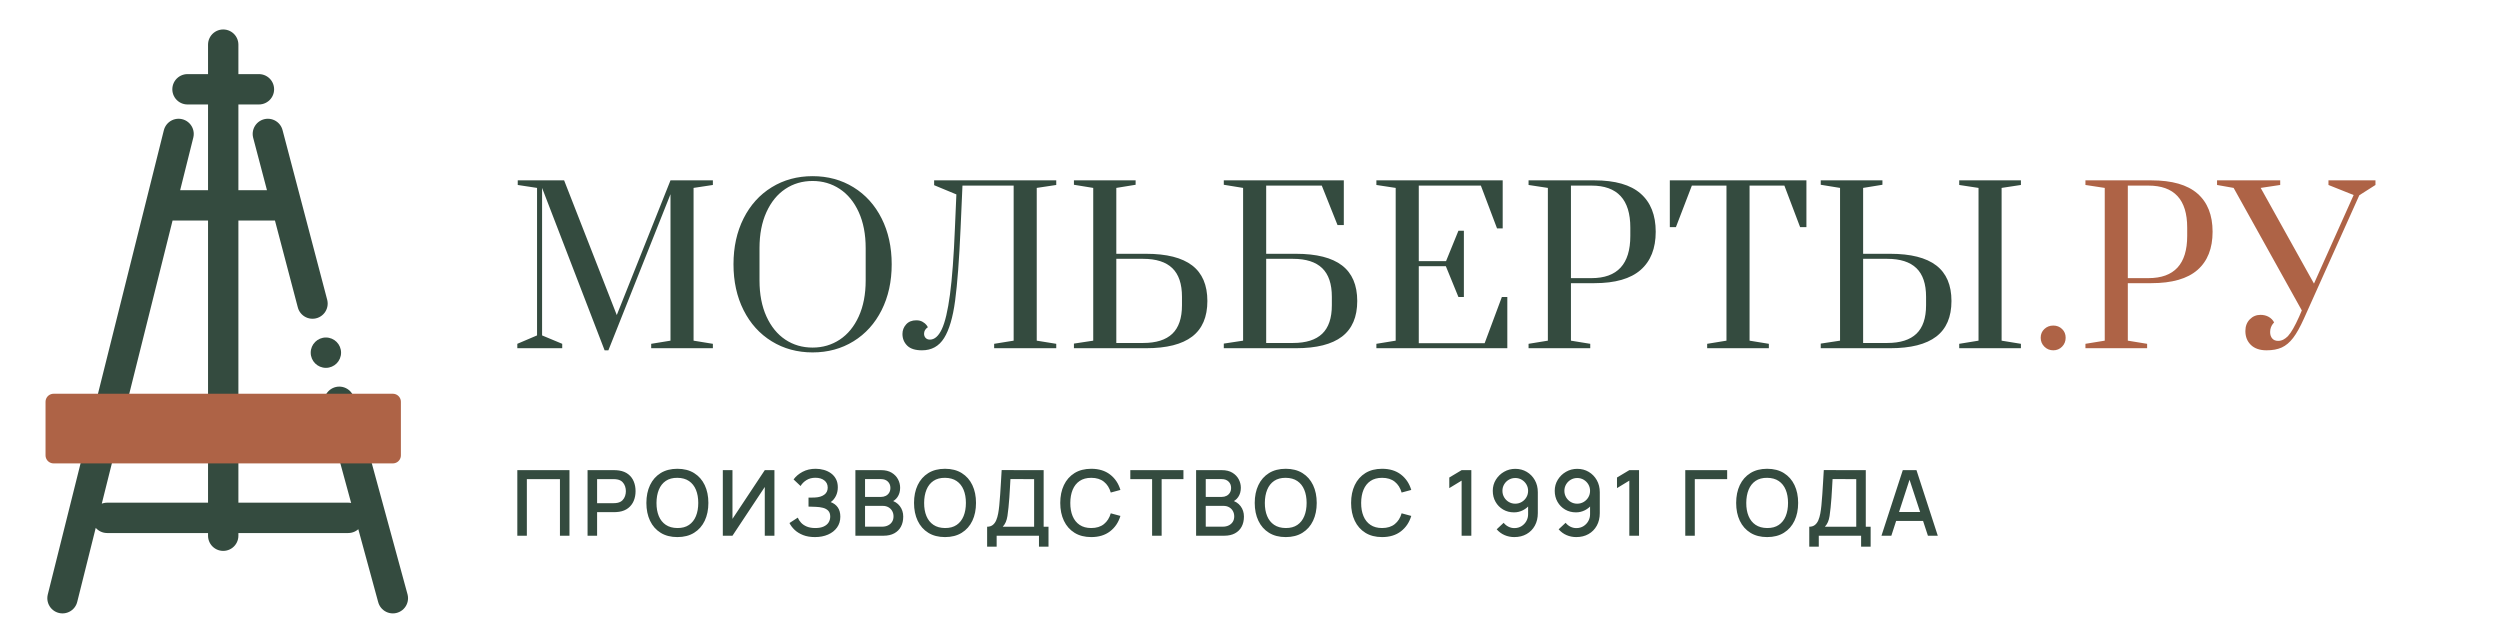
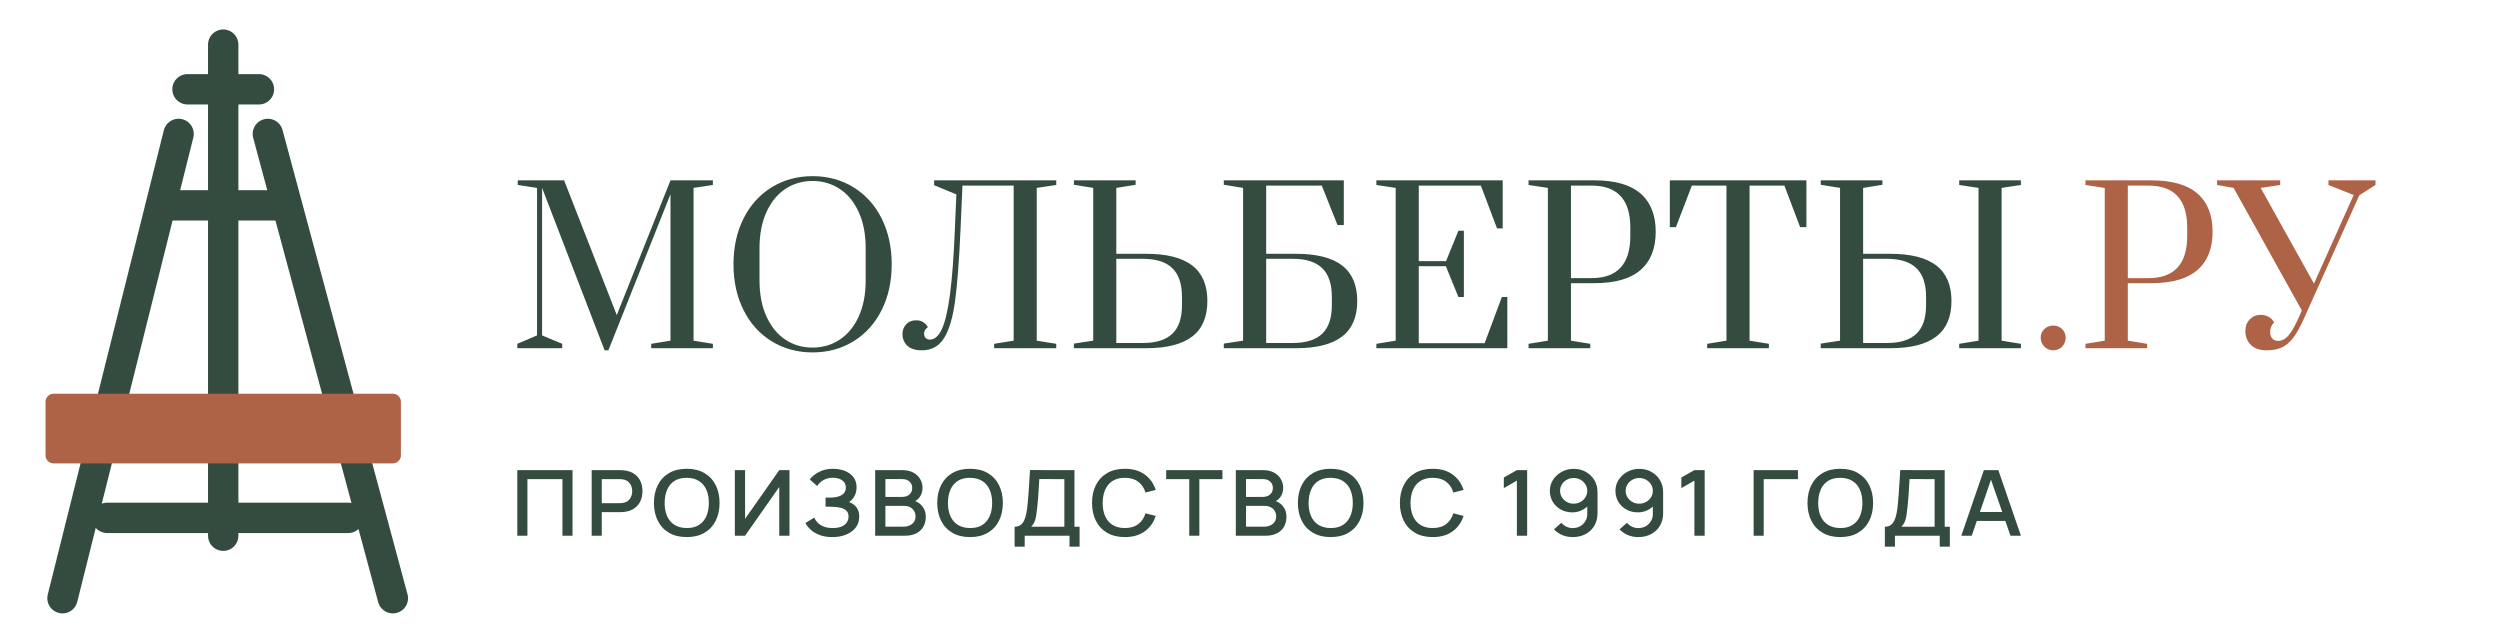
<svg xmlns="http://www.w3.org/2000/svg" viewBox="0 0 280 72" width="560" height="144" role="img" aria-labelledby="title desc">
  <g fill="none" stroke="#344b3f" stroke-width="3.4" stroke-linecap="round" stroke-linejoin="round">
-     <path d="M25 5v55M20 15 7 67M30 15l5 19m3 11 6 22M12 58h27M19 23h12M21 10h8" />
-     <circle cx="36.5" cy="39.5" r="1.7" fill="#344b3f" stroke="none" />
+     <path d="M25 5v55M20 15 7 67M30 15 44 67M12 58h27M19 23h12M21 10h8" />
    <path d="M6 45h38v6H6Z" fill="#ae6346" stroke="#ae6346" stroke-width="1.8" />
  </g>
  <path fill="#344b3f" d="M67.716 39.235 60.713 21.046V37.566L62.969 38.507V39.0H57.94V38.507L60.149 37.566V21.046L57.987 20.717V20.2H63.181L69.079 35.287L75.095 20.2H79.842V20.717L77.68 21.046V38.154L79.842 38.507V39.0H72.933V38.507L75.095 38.154V21.751L68.139 39.235ZM82.151 29.6Q82.151 26.709 83.279 24.465Q84.407 22.221 86.428 20.976Q88.449 19.73 91.011 19.73Q93.572 19.73 95.593 20.976Q97.614 22.221 98.742 24.465Q99.87 26.709 99.87 29.6Q99.87 32.49 98.742 34.735Q97.614 36.979 95.593 38.224Q93.572 39.47 91.011 39.47Q88.449 39.47 86.428 38.224Q84.407 36.979 83.279 34.735Q82.151 32.49 82.151 29.6ZM96.956 31.41V27.791Q96.956 25.464 96.18 23.76Q95.405 22.056 94.054 21.163Q92.703 20.27 91.011 20.27Q89.295 20.27 87.956 21.163Q86.616 22.056 85.84 23.76Q85.065 25.464 85.065 27.791V31.41Q85.065 33.736 85.84 35.44Q86.616 37.144 87.956 38.037Q89.295 38.929 91.011 38.929Q92.703 38.929 94.054 38.037Q95.405 37.144 96.18 35.44Q96.956 33.736 96.956 31.41ZM101.075 37.402Q101.075 36.791 101.486 36.333Q101.897 35.874 102.626 35.874Q103.049 35.874 103.342 36.051Q103.636 36.227 103.765 36.403Q103.895 36.58 103.918 36.65Q103.495 36.932 103.495 37.379Q103.495 37.66 103.671 37.849Q103.848 38.036 104.153 38.036Q104.928 38.036 105.481 36.873Q106.033 35.71 106.397 32.984Q106.761 30.258 106.95 25.581L107.114 21.774L104.623 20.741V20.2H118.3V20.717L116.115 21.046V38.154L118.3 38.507V39.0H111.344V38.507L113.529 38.154V20.788H107.796L107.584 25.605Q107.349 30.869 106.973 33.677Q106.597 36.486 105.739 37.86Q104.882 39.235 103.26 39.235Q102.132 39.235 101.603 38.706Q101.075 38.178 101.075 37.402ZM120.28 38.483 122.442 38.154V21.046L120.28 20.694V20.2H127.189V20.694L125.027 21.046V28.425H128.364Q131.819 28.425 133.522 29.729Q135.226 31.034 135.226 33.712Q135.226 36.392 133.522 37.696Q131.819 39.0 128.364 39.0H120.28ZM128.035 38.413Q130.221 38.413 131.302 37.379Q132.382 36.344 132.382 34.182V33.242Q132.382 31.081 131.302 30.035Q130.221 28.989 128.035 28.989H125.027V38.413ZM137.065 38.483 139.227 38.154V21.046L137.065 20.694V20.2H150.507V25.206H149.802L148.04 20.788H141.812V28.425H145.149Q148.603 28.425 150.307 29.729Q152.011 31.034 152.011 33.712Q152.011 36.392 150.307 37.696Q148.603 39.0 145.149 39.0H137.065ZM144.82 38.413Q147.006 38.413 148.087 37.379Q149.167 36.344 149.167 34.182V33.242Q149.167 31.081 148.087 30.035Q147.006 28.989 144.82 28.989H141.812V38.413ZM154.155 39.0V38.507L156.317 38.154V21.046L154.155 20.717V20.2H168.302V25.581H167.668L165.858 20.788H158.903V29.248H161.957L163.344 25.84H163.955V33.266H163.344L161.934 29.812H158.903V38.436H166.281L168.208 33.266H168.82V39.0ZM171.199 38.507 173.361 38.154V21.046L171.199 20.717V20.2H178.578Q182.056 20.2 183.748 21.681Q185.44 23.161 185.44 25.957Q185.44 28.754 183.748 30.234Q182.056 31.715 178.578 31.715H175.946V38.154L178.108 38.507V39.0H171.199ZM178.249 31.151Q182.596 31.151 182.596 26.428V25.488Q182.596 20.788 178.249 20.788H175.946V31.151ZM191.203 39.0V38.507L193.365 38.154V20.788H189.488L187.702 25.441H187.02V20.2H202.319V25.441H201.614L199.851 20.788H195.951V38.154L198.112 38.507V39.0ZM203.923 38.483 206.085 38.154V21.046L203.923 20.694V20.2H210.832V20.694L208.67 21.046V28.425H211.702Q215.156 28.425 216.86 29.729Q218.564 31.034 218.564 33.712Q218.564 36.392 216.86 37.696Q215.156 39.0 211.702 39.0H203.923ZM219.433 39.0V38.507L221.595 38.154V21.046L219.433 20.717V20.2H226.342V20.717L224.18 21.046V38.154L226.342 38.507V39.0ZM211.373 38.413Q213.558 38.413 214.639 37.379Q215.72 36.344 215.72 34.182V33.242Q215.72 31.081 214.639 30.035Q213.558 28.989 211.373 28.989H208.67V38.413Z" />
  <path fill="#ae6346" d="M228.557 37.825Q228.557 37.237 228.968 36.85Q229.38 36.462 229.967 36.462Q230.555 36.462 230.954 36.85Q231.353 37.237 231.353 37.825Q231.353 38.413 230.954 38.824Q230.555 39.235 229.967 39.235Q229.38 39.235 228.968 38.824Q228.557 38.413 228.557 37.825ZM233.569 38.507 235.731 38.154V21.046L233.569 20.717V20.2H240.947Q244.425 20.2 246.118 21.681Q247.81 23.161 247.81 25.957Q247.81 28.754 246.118 30.234Q244.425 31.715 240.947 31.715H238.316V38.154L240.477 38.507V39.0H233.569ZM240.619 31.151Q244.966 31.151 244.966 26.428V25.488Q244.966 20.788 240.619 20.788H238.316V31.151ZM251.482 37.073Q251.482 36.274 251.975 35.769Q252.469 35.264 253.174 35.264Q253.691 35.264 254.09 35.487Q254.49 35.71 254.701 36.109Q254.678 36.133 254.56 36.274Q254.442 36.415 254.349 36.65Q254.255 36.885 254.255 37.191Q254.255 37.637 254.49 37.907Q254.725 38.178 255.148 38.178Q255.758 38.178 256.276 37.614Q256.793 37.05 257.498 35.475L257.803 34.77L250.166 21.046L248.309 20.717V20.2H255.383V20.717L253.197 21.046L259.166 31.762L263.608 21.845L260.788 20.717V20.2H266.052V20.717L264.242 21.869L258.038 35.687Q257.404 37.096 256.828 37.849Q256.252 38.6 255.559 38.918Q254.865 39.235 253.855 39.235Q252.727 39.235 252.104 38.636Q251.482 38.036 251.482 37.073Z" />
-   <path fill="#344b3f" transform="translate(-0.774 0)" d="M58.714 60.0V52.656H64.555V60.0H63.488V53.662H59.782V60.0ZM66.581 60.0V52.656H69.55Q69.657 52.656 69.815 52.664Q69.973 52.671 70.114 52.697Q70.73 52.792 71.14 53.114Q71.551 53.436 71.754 53.925Q71.957 54.414 71.957 55.009Q71.957 55.604 71.752 56.093Q71.547 56.581 71.137 56.903Q70.726 57.226 70.114 57.321Q69.973 57.341 69.813 57.351Q69.653 57.362 69.55 57.362H67.649V60.0ZM67.649 56.355H69.509Q69.609 56.355 69.734 56.345Q69.859 56.335 69.971 56.308Q70.299 56.229 70.497 56.024Q70.695 55.818 70.784 55.549Q70.872 55.279 70.872 55.009Q70.872 54.739 70.784 54.469Q70.695 54.2 70.497 53.994Q70.299 53.788 69.971 53.71Q69.859 53.681 69.734 53.672Q69.609 53.662 69.509 53.662H67.649ZM76.64 60.153Q75.54 60.153 74.764 59.67Q73.988 59.187 73.579 58.326Q73.169 57.464 73.169 56.328Q73.169 55.192 73.579 54.33Q73.988 53.469 74.764 52.986Q75.54 52.503 76.64 52.503Q77.74 52.503 78.516 52.986Q79.292 53.469 79.702 54.33Q80.112 55.192 80.112 56.328Q80.112 57.464 79.702 58.326Q79.292 59.187 78.516 59.67Q77.74 60.153 76.64 60.153ZM76.64 59.14Q77.421 59.147 77.94 58.794Q78.459 58.441 78.719 57.805Q78.979 57.169 78.979 56.328Q78.979 55.487 78.719 54.857Q78.459 54.227 77.94 53.875Q77.421 53.523 76.64 53.516Q75.86 53.509 75.342 53.861Q74.825 54.213 74.565 54.85Q74.305 55.487 74.301 56.328Q74.298 57.169 74.558 57.798Q74.818 58.427 75.339 58.78Q75.86 59.133 76.64 59.14ZM87.51 60.0H86.429V54.54L82.811 60.0H81.73V52.656H82.811V58.113L86.429 52.656H87.51ZM92.052 60.153Q91.287 60.153 90.72 59.929Q90.152 59.704 89.773 59.345Q89.395 58.985 89.196 58.579L90.125 57.974Q90.247 58.274 90.493 58.541Q90.738 58.808 91.133 58.974Q91.529 59.14 92.097 59.14Q92.661 59.14 93.03 58.969Q93.399 58.798 93.579 58.508Q93.759 58.218 93.759 57.858Q93.759 57.433 93.536 57.201Q93.314 56.969 92.948 56.875Q92.583 56.78 92.154 56.767Q91.794 56.755 91.637 56.749Q91.479 56.743 91.427 56.743Q91.374 56.743 91.328 56.743V55.73Q91.381 55.73 91.522 55.73Q91.663 55.73 91.817 55.727Q91.971 55.724 92.066 55.719Q92.698 55.689 93.088 55.41Q93.477 55.131 93.477 54.614Q93.477 54.098 93.097 53.804Q92.717 53.509 92.1 53.509Q91.517 53.509 91.094 53.775Q90.67 54.042 90.437 54.434L89.655 53.696Q90.021 53.186 90.658 52.845Q91.296 52.503 92.131 52.503Q92.605 52.503 93.049 52.629Q93.494 52.755 93.845 53.009Q94.196 53.263 94.403 53.654Q94.609 54.045 94.609 54.58Q94.609 55.116 94.393 55.549Q94.177 55.981 93.814 56.236Q94.322 56.423 94.607 56.829Q94.891 57.234 94.891 57.865Q94.891 58.567 94.522 59.08Q94.154 59.594 93.512 59.873Q92.87 60.153 92.052 60.153ZM96.578 60.0V52.656H99.464Q100.165 52.656 100.637 52.941Q101.11 53.226 101.35 53.678Q101.589 54.13 101.589 54.631Q101.589 55.237 101.292 55.671Q100.994 56.105 100.488 56.263L100.481 56.012Q101.183 56.185 101.559 56.688Q101.936 57.19 101.936 57.858Q101.936 58.506 101.679 58.986Q101.423 59.466 100.93 59.733Q100.438 60.0 99.74 60.0ZM97.659 58.987H99.576Q99.94 58.987 100.228 58.847Q100.516 58.708 100.682 58.451Q100.848 58.195 100.848 57.838Q100.848 57.504 100.701 57.238Q100.554 56.972 100.283 56.815Q100.012 56.658 99.644 56.658H97.659ZM97.659 55.655H99.451Q99.745 55.655 99.982 55.534Q100.219 55.413 100.358 55.187Q100.498 54.961 100.498 54.642Q100.498 54.213 100.213 53.936Q99.928 53.659 99.451 53.659H97.659ZM106.616 60.153Q105.516 60.153 104.74 59.67Q103.964 59.187 103.554 58.326Q103.145 57.464 103.145 56.328Q103.145 55.192 103.554 54.33Q103.964 53.469 104.74 52.986Q105.516 52.503 106.616 52.503Q107.716 52.503 108.492 52.986Q109.268 53.469 109.678 54.33Q110.087 55.192 110.087 56.328Q110.087 57.464 109.678 58.326Q109.268 59.187 108.492 59.67Q107.716 60.153 106.616 60.153ZM106.616 59.14Q107.396 59.147 107.916 58.794Q108.435 58.441 108.695 57.805Q108.955 57.169 108.955 56.328Q108.955 55.487 108.695 54.857Q108.435 54.227 107.916 53.875Q107.396 53.523 106.616 53.516Q105.836 53.509 105.318 53.861Q104.8 54.213 104.54 54.85Q104.28 55.487 104.277 56.328Q104.273 57.169 104.534 57.798Q104.794 58.427 105.315 58.78Q105.836 59.133 106.616 59.14ZM111.332 61.224V58.994Q111.711 58.994 111.956 58.802Q112.202 58.611 112.346 58.278Q112.489 57.945 112.568 57.515Q112.647 57.086 112.692 56.614Q112.753 55.969 112.795 55.356Q112.838 54.742 112.875 54.083Q112.913 53.424 112.96 52.649L117.663 52.656V58.994H118.207V61.224H117.139V60.0H112.399V61.224ZM113.083 58.994H116.595V53.662L113.943 53.656Q113.909 54.218 113.883 54.722Q113.856 55.225 113.82 55.737Q113.783 56.25 113.725 56.838Q113.671 57.399 113.608 57.79Q113.545 58.181 113.425 58.465Q113.305 58.749 113.083 58.994ZM122.994 60.153Q121.894 60.153 121.118 59.67Q120.342 59.187 119.932 58.326Q119.522 57.464 119.522 56.328Q119.522 55.192 119.932 54.33Q120.342 53.469 121.118 52.986Q121.894 52.503 122.994 52.503Q124.265 52.503 125.1 53.145Q125.935 53.786 126.261 54.873L125.18 55.165Q124.962 54.395 124.416 53.956Q123.869 53.516 122.994 53.516Q122.213 53.516 121.694 53.868Q121.175 54.22 120.913 54.853Q120.651 55.487 120.648 56.328Q120.644 57.169 120.906 57.802Q121.168 58.434 121.691 58.787Q122.213 59.14 122.994 59.14Q123.869 59.14 124.416 58.698Q124.962 58.256 125.18 57.491L126.261 57.783Q125.935 58.87 125.1 59.511Q124.265 60.153 122.994 60.153ZM129.81 60.0V53.662H127.369V52.656H133.319V53.662H130.878V60.0ZM134.737 60.0V52.656H137.624Q138.324 52.656 138.797 52.941Q139.269 53.226 139.509 53.678Q139.749 54.13 139.749 54.631Q139.749 55.237 139.451 55.671Q139.154 56.105 138.647 56.263L138.64 56.012Q139.342 56.185 139.719 56.688Q140.095 57.19 140.095 57.858Q140.095 58.506 139.839 58.986Q139.582 59.466 139.09 59.733Q138.598 60.0 137.899 60.0ZM135.818 58.987H137.736Q138.1 58.987 138.388 58.847Q138.676 58.708 138.842 58.451Q139.007 58.195 139.007 57.838Q139.007 57.504 138.86 57.238Q138.713 56.972 138.442 56.815Q138.171 56.658 137.804 56.658H135.818ZM135.818 55.655H137.61Q137.904 55.655 138.141 55.534Q138.378 55.413 138.518 55.187Q138.657 54.961 138.657 54.642Q138.657 54.213 138.372 53.936Q138.088 53.659 137.61 53.659H135.818ZM144.775 60.153Q143.676 60.153 142.899 59.67Q142.123 59.187 141.714 58.326Q141.304 57.464 141.304 56.328Q141.304 55.192 141.714 54.33Q142.123 53.469 142.899 52.986Q143.676 52.503 144.775 52.503Q145.875 52.503 146.651 52.986Q147.427 53.469 147.837 54.33Q148.247 55.192 148.247 56.328Q148.247 57.464 147.837 58.326Q147.427 59.187 146.651 59.67Q145.875 60.153 144.775 60.153ZM144.775 59.14Q145.556 59.147 146.075 58.794Q146.594 58.441 146.854 57.805Q147.115 57.169 147.115 56.328Q147.115 55.487 146.854 54.857Q146.594 54.227 146.075 53.875Q145.556 53.523 144.775 53.516Q143.995 53.509 143.477 53.861Q142.96 54.213 142.7 54.85Q142.44 55.487 142.436 56.328Q142.433 57.169 142.693 57.798Q142.953 58.427 143.474 58.78Q143.995 59.133 144.775 59.14ZM155.569 60.153Q154.469 60.153 153.693 59.67Q152.917 59.187 152.507 58.326Q152.097 57.464 152.097 56.328Q152.097 55.192 152.507 54.33Q152.917 53.469 153.693 52.986Q154.469 52.503 155.569 52.503Q156.84 52.503 157.675 53.145Q158.51 53.786 158.836 54.873L157.755 55.165Q157.537 54.395 156.991 53.956Q156.444 53.516 155.569 53.516Q154.788 53.516 154.269 53.868Q153.75 54.22 153.488 54.853Q153.226 55.487 153.223 56.328Q153.219 57.169 153.481 57.802Q153.743 58.434 154.265 58.787Q154.788 59.14 155.569 59.14Q156.444 59.14 156.991 58.698Q157.537 58.256 157.755 57.491L158.836 57.783Q158.51 58.87 157.675 59.511Q156.84 60.153 155.569 60.153ZM164.475 60.0V53.829L163.094 54.669V53.482L164.475 52.656H165.563V60.0ZM170.487 52.51Q171.198 52.51 171.769 52.848Q172.34 53.186 172.675 53.778Q173.01 54.37 173.01 55.128V57.467Q173.01 58.269 172.676 58.875Q172.342 59.48 171.749 59.816Q171.155 60.153 170.379 60.153Q169.797 60.153 169.289 59.934Q168.781 59.714 168.403 59.283L169.185 58.552Q169.394 58.824 169.711 58.985Q170.027 59.147 170.379 59.147Q170.836 59.147 171.184 58.929Q171.531 58.711 171.727 58.359Q171.922 58.008 171.922 57.603V56.257L172.133 56.491Q171.818 56.904 171.348 57.145Q170.878 57.385 170.345 57.385Q169.658 57.385 169.121 57.067Q168.583 56.75 168.274 56.204Q167.965 55.658 167.965 54.971Q167.965 54.285 168.31 53.727Q168.655 53.169 169.228 52.84Q169.801 52.51 170.487 52.51ZM170.487 53.537Q170.09 53.537 169.762 53.729Q169.433 53.921 169.24 54.247Q169.046 54.574 169.046 54.971Q169.046 55.369 169.238 55.697Q169.43 56.025 169.756 56.219Q170.083 56.413 170.481 56.413Q170.878 56.413 171.206 56.219Q171.535 56.025 171.728 55.697Q171.922 55.369 171.922 54.971Q171.922 54.58 171.73 54.254Q171.538 53.928 171.212 53.732Q170.885 53.537 170.487 53.537ZM177.427 52.51Q178.137 52.51 178.708 52.848Q179.28 53.186 179.615 53.778Q179.95 54.37 179.95 55.128V57.467Q179.95 58.269 179.615 58.875Q179.281 59.48 178.688 59.816Q178.095 60.153 177.318 60.153Q176.736 60.153 176.228 59.934Q175.72 59.714 175.342 59.283L176.125 58.552Q176.334 58.824 176.65 58.985Q176.966 59.147 177.318 59.147Q177.775 59.147 178.123 58.929Q178.47 58.711 178.666 58.359Q178.861 58.008 178.861 57.603V56.257L179.072 56.491Q178.758 56.904 178.288 57.145Q177.818 57.385 177.284 57.385Q176.597 57.385 176.06 57.067Q175.523 56.75 175.213 56.204Q174.904 55.658 174.904 54.971Q174.904 54.285 175.249 53.727Q175.594 53.169 176.167 52.84Q176.74 52.51 177.427 52.51ZM177.427 53.537Q177.029 53.537 176.701 53.729Q176.373 53.921 176.179 54.247Q175.985 54.574 175.985 54.971Q175.985 55.369 176.177 55.697Q176.369 56.025 176.696 56.219Q177.022 56.413 177.42 56.413Q177.818 56.413 178.146 56.219Q178.474 56.025 178.668 55.697Q178.861 55.369 178.861 54.971Q178.861 54.58 178.669 54.254Q178.477 53.928 178.151 53.732Q177.824 53.537 177.427 53.537ZM183.258 60.0V53.829L181.877 54.669V53.482L183.258 52.656H184.346V60.0ZM189.524 60.0V52.656H194.216V53.662H190.591V60.0ZM198.695 60.153Q197.595 60.153 196.819 59.67Q196.043 59.187 195.633 58.326Q195.224 57.464 195.224 56.328Q195.224 55.192 195.633 54.33Q196.043 53.469 196.819 52.986Q197.595 52.503 198.695 52.503Q199.795 52.503 200.571 52.986Q201.347 53.469 201.757 54.33Q202.166 55.192 202.166 56.328Q202.166 57.464 201.757 58.326Q201.347 59.187 200.571 59.67Q199.795 60.153 198.695 60.153ZM198.695 59.14Q199.475 59.147 199.995 58.794Q200.514 58.441 200.774 57.805Q201.034 57.169 201.034 56.328Q201.034 55.487 200.774 54.857Q200.514 54.227 199.995 53.875Q199.475 53.523 198.695 53.516Q197.915 53.509 197.397 53.861Q196.879 54.213 196.619 54.85Q196.359 55.487 196.356 56.328Q196.352 57.169 196.613 57.798Q196.873 58.427 197.394 58.78Q197.915 59.133 198.695 59.14ZM203.411 61.224V58.994Q203.79 58.994 204.035 58.802Q204.281 58.611 204.425 58.278Q204.568 57.945 204.647 57.515Q204.726 57.086 204.771 56.614Q204.832 55.969 204.874 55.356Q204.917 54.742 204.954 54.083Q204.992 53.424 205.039 52.649L209.742 52.656V58.994H210.286V61.224H209.218V60.0H204.478V61.224ZM205.162 58.994H208.674V53.662L206.022 53.656Q205.988 54.218 205.962 54.722Q205.935 55.225 205.899 55.737Q205.862 56.25 205.804 56.838Q205.75 57.399 205.687 57.79Q205.624 58.181 205.504 58.465Q205.384 58.749 205.162 58.994ZM211.499 60.0 213.886 52.656H215.419L217.806 60.0H216.701L214.501 53.299H214.78L212.604 60.0ZM212.737 58.344V57.345H216.572V58.344Z" />
+   <path fill="#344b3f" transform="matrix(1.058518 0 0 1 -4.209838 0)" d="M58.714 60.0V52.656H64.555V60.0H63.488V53.662H59.782V60.0ZM66.581 60.0V52.656H69.55Q69.657 52.656 69.815 52.664Q69.973 52.671 70.114 52.697Q70.73 52.792 71.14 53.114Q71.551 53.436 71.754 53.925Q71.957 54.414 71.957 55.009Q71.957 55.604 71.752 56.093Q71.547 56.581 71.137 56.903Q70.726 57.226 70.114 57.321Q69.973 57.341 69.813 57.351Q69.653 57.362 69.55 57.362H67.649V60.0ZM67.649 56.355H69.509Q69.609 56.355 69.734 56.345Q69.859 56.335 69.971 56.308Q70.299 56.229 70.497 56.024Q70.695 55.818 70.784 55.549Q70.872 55.279 70.872 55.009Q70.872 54.739 70.784 54.469Q70.695 54.2 70.497 53.994Q70.299 53.788 69.971 53.71Q69.859 53.681 69.734 53.672Q69.609 53.662 69.509 53.662H67.649ZM76.64 60.153Q75.54 60.153 74.764 59.67Q73.988 59.187 73.579 58.326Q73.169 57.464 73.169 56.328Q73.169 55.192 73.579 54.33Q73.988 53.469 74.764 52.986Q75.54 52.503 76.64 52.503Q77.74 52.503 78.516 52.986Q79.292 53.469 79.702 54.33Q80.112 55.192 80.112 56.328Q80.112 57.464 79.702 58.326Q79.292 59.187 78.516 59.67Q77.74 60.153 76.64 60.153ZM76.64 59.14Q77.421 59.147 77.94 58.794Q78.459 58.441 78.719 57.805Q78.979 57.169 78.979 56.328Q78.979 55.487 78.719 54.857Q78.459 54.227 77.94 53.875Q77.421 53.523 76.64 53.516Q75.86 53.509 75.342 53.861Q74.825 54.213 74.565 54.85Q74.305 55.487 74.301 56.328Q74.298 57.169 74.558 57.798Q74.818 58.427 75.339 58.78Q75.86 59.133 76.64 59.14ZM87.51 60.0H86.429V54.54L82.811 60.0H81.73V52.656H82.811V58.113L86.429 52.656H87.51ZM92.052 60.153Q91.287 60.153 90.72 59.929Q90.152 59.704 89.773 59.345Q89.395 58.985 89.196 58.579L90.125 57.974Q90.247 58.274 90.493 58.541Q90.738 58.808 91.133 58.974Q91.529 59.14 92.097 59.14Q92.661 59.14 93.03 58.969Q93.399 58.798 93.579 58.508Q93.759 58.218 93.759 57.858Q93.759 57.433 93.536 57.201Q93.314 56.969 92.948 56.875Q92.583 56.78 92.154 56.767Q91.794 56.755 91.637 56.749Q91.479 56.743 91.427 56.743Q91.374 56.743 91.328 56.743V55.73Q91.381 55.73 91.522 55.73Q91.663 55.73 91.817 55.727Q91.971 55.724 92.066 55.719Q92.698 55.689 93.088 55.41Q93.477 55.131 93.477 54.614Q93.477 54.098 93.097 53.804Q92.717 53.509 92.1 53.509Q91.517 53.509 91.094 53.775Q90.67 54.042 90.437 54.434L89.655 53.696Q90.021 53.186 90.658 52.845Q91.296 52.503 92.131 52.503Q92.605 52.503 93.049 52.629Q93.494 52.755 93.845 53.009Q94.196 53.263 94.403 53.654Q94.609 54.045 94.609 54.58Q94.609 55.116 94.393 55.549Q94.177 55.981 93.814 56.236Q94.322 56.423 94.607 56.829Q94.891 57.234 94.891 57.865Q94.891 58.567 94.522 59.08Q94.154 59.594 93.512 59.873Q92.87 60.153 92.052 60.153ZM96.578 60.0V52.656H99.464Q100.165 52.656 100.637 52.941Q101.11 53.226 101.35 53.678Q101.589 54.13 101.589 54.631Q101.589 55.237 101.292 55.671Q100.994 56.105 100.488 56.263L100.481 56.012Q101.183 56.185 101.559 56.688Q101.936 57.19 101.936 57.858Q101.936 58.506 101.679 58.986Q101.423 59.466 100.93 59.733Q100.438 60.0 99.74 60.0ZM97.659 58.987H99.576Q99.94 58.987 100.228 58.847Q100.516 58.708 100.682 58.451Q100.848 58.195 100.848 57.838Q100.848 57.504 100.701 57.238Q100.554 56.972 100.283 56.815Q100.012 56.658 99.644 56.658H97.659ZM97.659 55.655H99.451Q99.745 55.655 99.982 55.534Q100.219 55.413 100.358 55.187Q100.498 54.961 100.498 54.642Q100.498 54.213 100.213 53.936Q99.928 53.659 99.451 53.659H97.659ZM106.616 60.153Q105.516 60.153 104.74 59.67Q103.964 59.187 103.554 58.326Q103.145 57.464 103.145 56.328Q103.145 55.192 103.554 54.33Q103.964 53.469 104.74 52.986Q105.516 52.503 106.616 52.503Q107.716 52.503 108.492 52.986Q109.268 53.469 109.678 54.33Q110.087 55.192 110.087 56.328Q110.087 57.464 109.678 58.326Q109.268 59.187 108.492 59.67Q107.716 60.153 106.616 60.153ZM106.616 59.14Q107.396 59.147 107.916 58.794Q108.435 58.441 108.695 57.805Q108.955 57.169 108.955 56.328Q108.955 55.487 108.695 54.857Q108.435 54.227 107.916 53.875Q107.396 53.523 106.616 53.516Q105.836 53.509 105.318 53.861Q104.8 54.213 104.54 54.85Q104.28 55.487 104.277 56.328Q104.273 57.169 104.534 57.798Q104.794 58.427 105.315 58.78Q105.836 59.133 106.616 59.14ZM111.332 61.224V58.994Q111.711 58.994 111.956 58.802Q112.202 58.611 112.346 58.278Q112.489 57.945 112.568 57.515Q112.647 57.086 112.692 56.614Q112.753 55.969 112.795 55.356Q112.838 54.742 112.875 54.083Q112.913 53.424 112.96 52.649L117.663 52.656V58.994H118.207V61.224H117.139V60.0H112.399V61.224ZM113.083 58.994H116.595V53.662L113.943 53.656Q113.909 54.218 113.883 54.722Q113.856 55.225 113.82 55.737Q113.783 56.25 113.725 56.838Q113.671 57.399 113.608 57.79Q113.545 58.181 113.425 58.465Q113.305 58.749 113.083 58.994ZM122.994 60.153Q121.894 60.153 121.118 59.67Q120.342 59.187 119.932 58.326Q119.522 57.464 119.522 56.328Q119.522 55.192 119.932 54.33Q120.342 53.469 121.118 52.986Q121.894 52.503 122.994 52.503Q124.265 52.503 125.1 53.145Q125.935 53.786 126.261 54.873L125.18 55.165Q124.962 54.395 124.416 53.956Q123.869 53.516 122.994 53.516Q122.213 53.516 121.694 53.868Q121.175 54.22 120.913 54.853Q120.651 55.487 120.648 56.328Q120.644 57.169 120.906 57.802Q121.168 58.434 121.691 58.787Q122.213 59.14 122.994 59.14Q123.869 59.14 124.416 58.698Q124.962 58.256 125.18 57.491L126.261 57.783Q125.935 58.87 125.1 59.511Q124.265 60.153 122.994 60.153ZM129.81 60.0V53.662H127.369V52.656H133.319V53.662H130.878V60.0ZM134.737 60.0V52.656H137.624Q138.324 52.656 138.797 52.941Q139.269 53.226 139.509 53.678Q139.749 54.13 139.749 54.631Q139.749 55.237 139.451 55.671Q139.154 56.105 138.647 56.263L138.64 56.012Q139.342 56.185 139.719 56.688Q140.095 57.19 140.095 57.858Q140.095 58.506 139.839 58.986Q139.582 59.466 139.09 59.733Q138.598 60.0 137.899 60.0ZM135.818 58.987H137.736Q138.1 58.987 138.388 58.847Q138.676 58.708 138.842 58.451Q139.007 58.195 139.007 57.838Q139.007 57.504 138.86 57.238Q138.713 56.972 138.442 56.815Q138.171 56.658 137.804 56.658H135.818ZM135.818 55.655H137.61Q137.904 55.655 138.141 55.534Q138.378 55.413 138.518 55.187Q138.657 54.961 138.657 54.642Q138.657 54.213 138.372 53.936Q138.088 53.659 137.61 53.659H135.818ZM144.775 60.153Q143.676 60.153 142.899 59.67Q142.123 59.187 141.714 58.326Q141.304 57.464 141.304 56.328Q141.304 55.192 141.714 54.33Q142.123 53.469 142.899 52.986Q143.676 52.503 144.775 52.503Q145.875 52.503 146.651 52.986Q147.427 53.469 147.837 54.33Q148.247 55.192 148.247 56.328Q148.247 57.464 147.837 58.326Q147.427 59.187 146.651 59.67Q145.875 60.153 144.775 60.153ZM144.775 59.14Q145.556 59.147 146.075 58.794Q146.594 58.441 146.854 57.805Q147.115 57.169 147.115 56.328Q147.115 55.487 146.854 54.857Q146.594 54.227 146.075 53.875Q145.556 53.523 144.775 53.516Q143.995 53.509 143.477 53.861Q142.96 54.213 142.7 54.85Q142.44 55.487 142.436 56.328Q142.433 57.169 142.693 57.798Q142.953 58.427 143.474 58.78Q143.995 59.133 144.775 59.14ZM155.569 60.153Q154.469 60.153 153.693 59.67Q152.917 59.187 152.507 58.326Q152.097 57.464 152.097 56.328Q152.097 55.192 152.507 54.33Q152.917 53.469 153.693 52.986Q154.469 52.503 155.569 52.503Q156.84 52.503 157.675 53.145Q158.51 53.786 158.836 54.873L157.755 55.165Q157.537 54.395 156.991 53.956Q156.444 53.516 155.569 53.516Q154.788 53.516 154.269 53.868Q153.75 54.22 153.488 54.853Q153.226 55.487 153.223 56.328Q153.219 57.169 153.481 57.802Q153.743 58.434 154.265 58.787Q154.788 59.14 155.569 59.14Q156.444 59.14 156.991 58.698Q157.537 58.256 157.755 57.491L158.836 57.783Q158.51 58.87 157.675 59.511Q156.84 60.153 155.569 60.153ZM164.475 60.0V53.829L163.094 54.669V53.482L164.475 52.656H165.563V60.0ZM170.487 52.51Q171.198 52.51 171.769 52.848Q172.34 53.186 172.675 53.778Q173.01 54.37 173.01 55.128V57.467Q173.01 58.269 172.676 58.875Q172.342 59.48 171.749 59.816Q171.155 60.153 170.379 60.153Q169.797 60.153 169.289 59.934Q168.781 59.714 168.403 59.283L169.185 58.552Q169.394 58.824 169.711 58.985Q170.027 59.147 170.379 59.147Q170.836 59.147 171.184 58.929Q171.531 58.711 171.727 58.359Q171.922 58.008 171.922 57.603V56.257L172.133 56.491Q171.818 56.904 171.348 57.145Q170.878 57.385 170.345 57.385Q169.658 57.385 169.121 57.067Q168.583 56.75 168.274 56.204Q167.965 55.658 167.965 54.971Q167.965 54.285 168.31 53.727Q168.655 53.169 169.228 52.84Q169.801 52.51 170.487 52.51ZM170.487 53.537Q170.09 53.537 169.762 53.729Q169.433 53.921 169.24 54.247Q169.046 54.574 169.046 54.971Q169.046 55.369 169.238 55.697Q169.43 56.025 169.756 56.219Q170.083 56.413 170.481 56.413Q170.878 56.413 171.206 56.219Q171.535 56.025 171.728 55.697Q171.922 55.369 171.922 54.971Q171.922 54.58 171.73 54.254Q171.538 53.928 171.212 53.732Q170.885 53.537 170.487 53.537ZM177.427 52.51Q178.137 52.51 178.708 52.848Q179.28 53.186 179.615 53.778Q179.95 54.37 179.95 55.128V57.467Q179.95 58.269 179.615 58.875Q179.281 59.48 178.688 59.816Q178.095 60.153 177.318 60.153Q176.736 60.153 176.228 59.934Q175.72 59.714 175.342 59.283L176.125 58.552Q176.334 58.824 176.65 58.985Q176.966 59.147 177.318 59.147Q177.775 59.147 178.123 58.929Q178.47 58.711 178.666 58.359Q178.861 58.008 178.861 57.603V56.257L179.072 56.491Q178.758 56.904 178.288 57.145Q177.818 57.385 177.284 57.385Q176.597 57.385 176.06 57.067Q175.523 56.75 175.213 56.204Q174.904 55.658 174.904 54.971Q174.904 54.285 175.249 53.727Q175.594 53.169 176.167 52.84Q176.74 52.51 177.427 52.51ZM177.427 53.537Q177.029 53.537 176.701 53.729Q176.373 53.921 176.179 54.247Q175.985 54.574 175.985 54.971Q175.985 55.369 176.177 55.697Q176.369 56.025 176.696 56.219Q177.022 56.413 177.42 56.413Q177.818 56.413 178.146 56.219Q178.474 56.025 178.668 55.697Q178.861 55.369 178.861 54.971Q178.861 54.58 178.669 54.254Q178.477 53.928 178.151 53.732Q177.824 53.537 177.427 53.537ZM183.258 60.0V53.829L181.877 54.669V53.482L183.258 52.656H184.346V60.0ZM189.524 60.0V52.656H194.216V53.662H190.591V60.0ZM198.695 60.153Q197.595 60.153 196.819 59.67Q196.043 59.187 195.633 58.326Q195.224 57.464 195.224 56.328Q195.224 55.192 195.633 54.33Q196.043 53.469 196.819 52.986Q197.595 52.503 198.695 52.503Q199.795 52.503 200.571 52.986Q201.347 53.469 201.757 54.33Q202.166 55.192 202.166 56.328Q202.166 57.464 201.757 58.326Q201.347 59.187 200.571 59.67Q199.795 60.153 198.695 60.153ZM198.695 59.14Q199.475 59.147 199.995 58.794Q200.514 58.441 200.774 57.805Q201.034 57.169 201.034 56.328Q201.034 55.487 200.774 54.857Q200.514 54.227 199.995 53.875Q199.475 53.523 198.695 53.516Q197.915 53.509 197.397 53.861Q196.879 54.213 196.619 54.85Q196.359 55.487 196.356 56.328Q196.352 57.169 196.613 57.798Q196.873 58.427 197.394 58.78Q197.915 59.133 198.695 59.14ZM203.411 61.224V58.994Q203.79 58.994 204.035 58.802Q204.281 58.611 204.425 58.278Q204.568 57.945 204.647 57.515Q204.726 57.086 204.771 56.614Q204.832 55.969 204.874 55.356Q204.917 54.742 204.954 54.083Q204.992 53.424 205.039 52.649L209.742 52.656V58.994H210.286V61.224H209.218V60.0H204.478V61.224ZM205.162 58.994H208.674V53.662L206.022 53.656Q205.988 54.218 205.962 54.722Q205.935 55.225 205.899 55.737Q205.862 56.25 205.804 56.838Q205.75 57.399 205.687 57.79Q205.624 58.181 205.504 58.465Q205.384 58.749 205.162 58.994ZM211.499 60.0 213.886 52.656H215.419L217.806 60.0H216.701L214.501 53.299H214.78L212.604 60.0ZM212.737 58.344V57.345H216.572V58.344Z" />
</svg>
